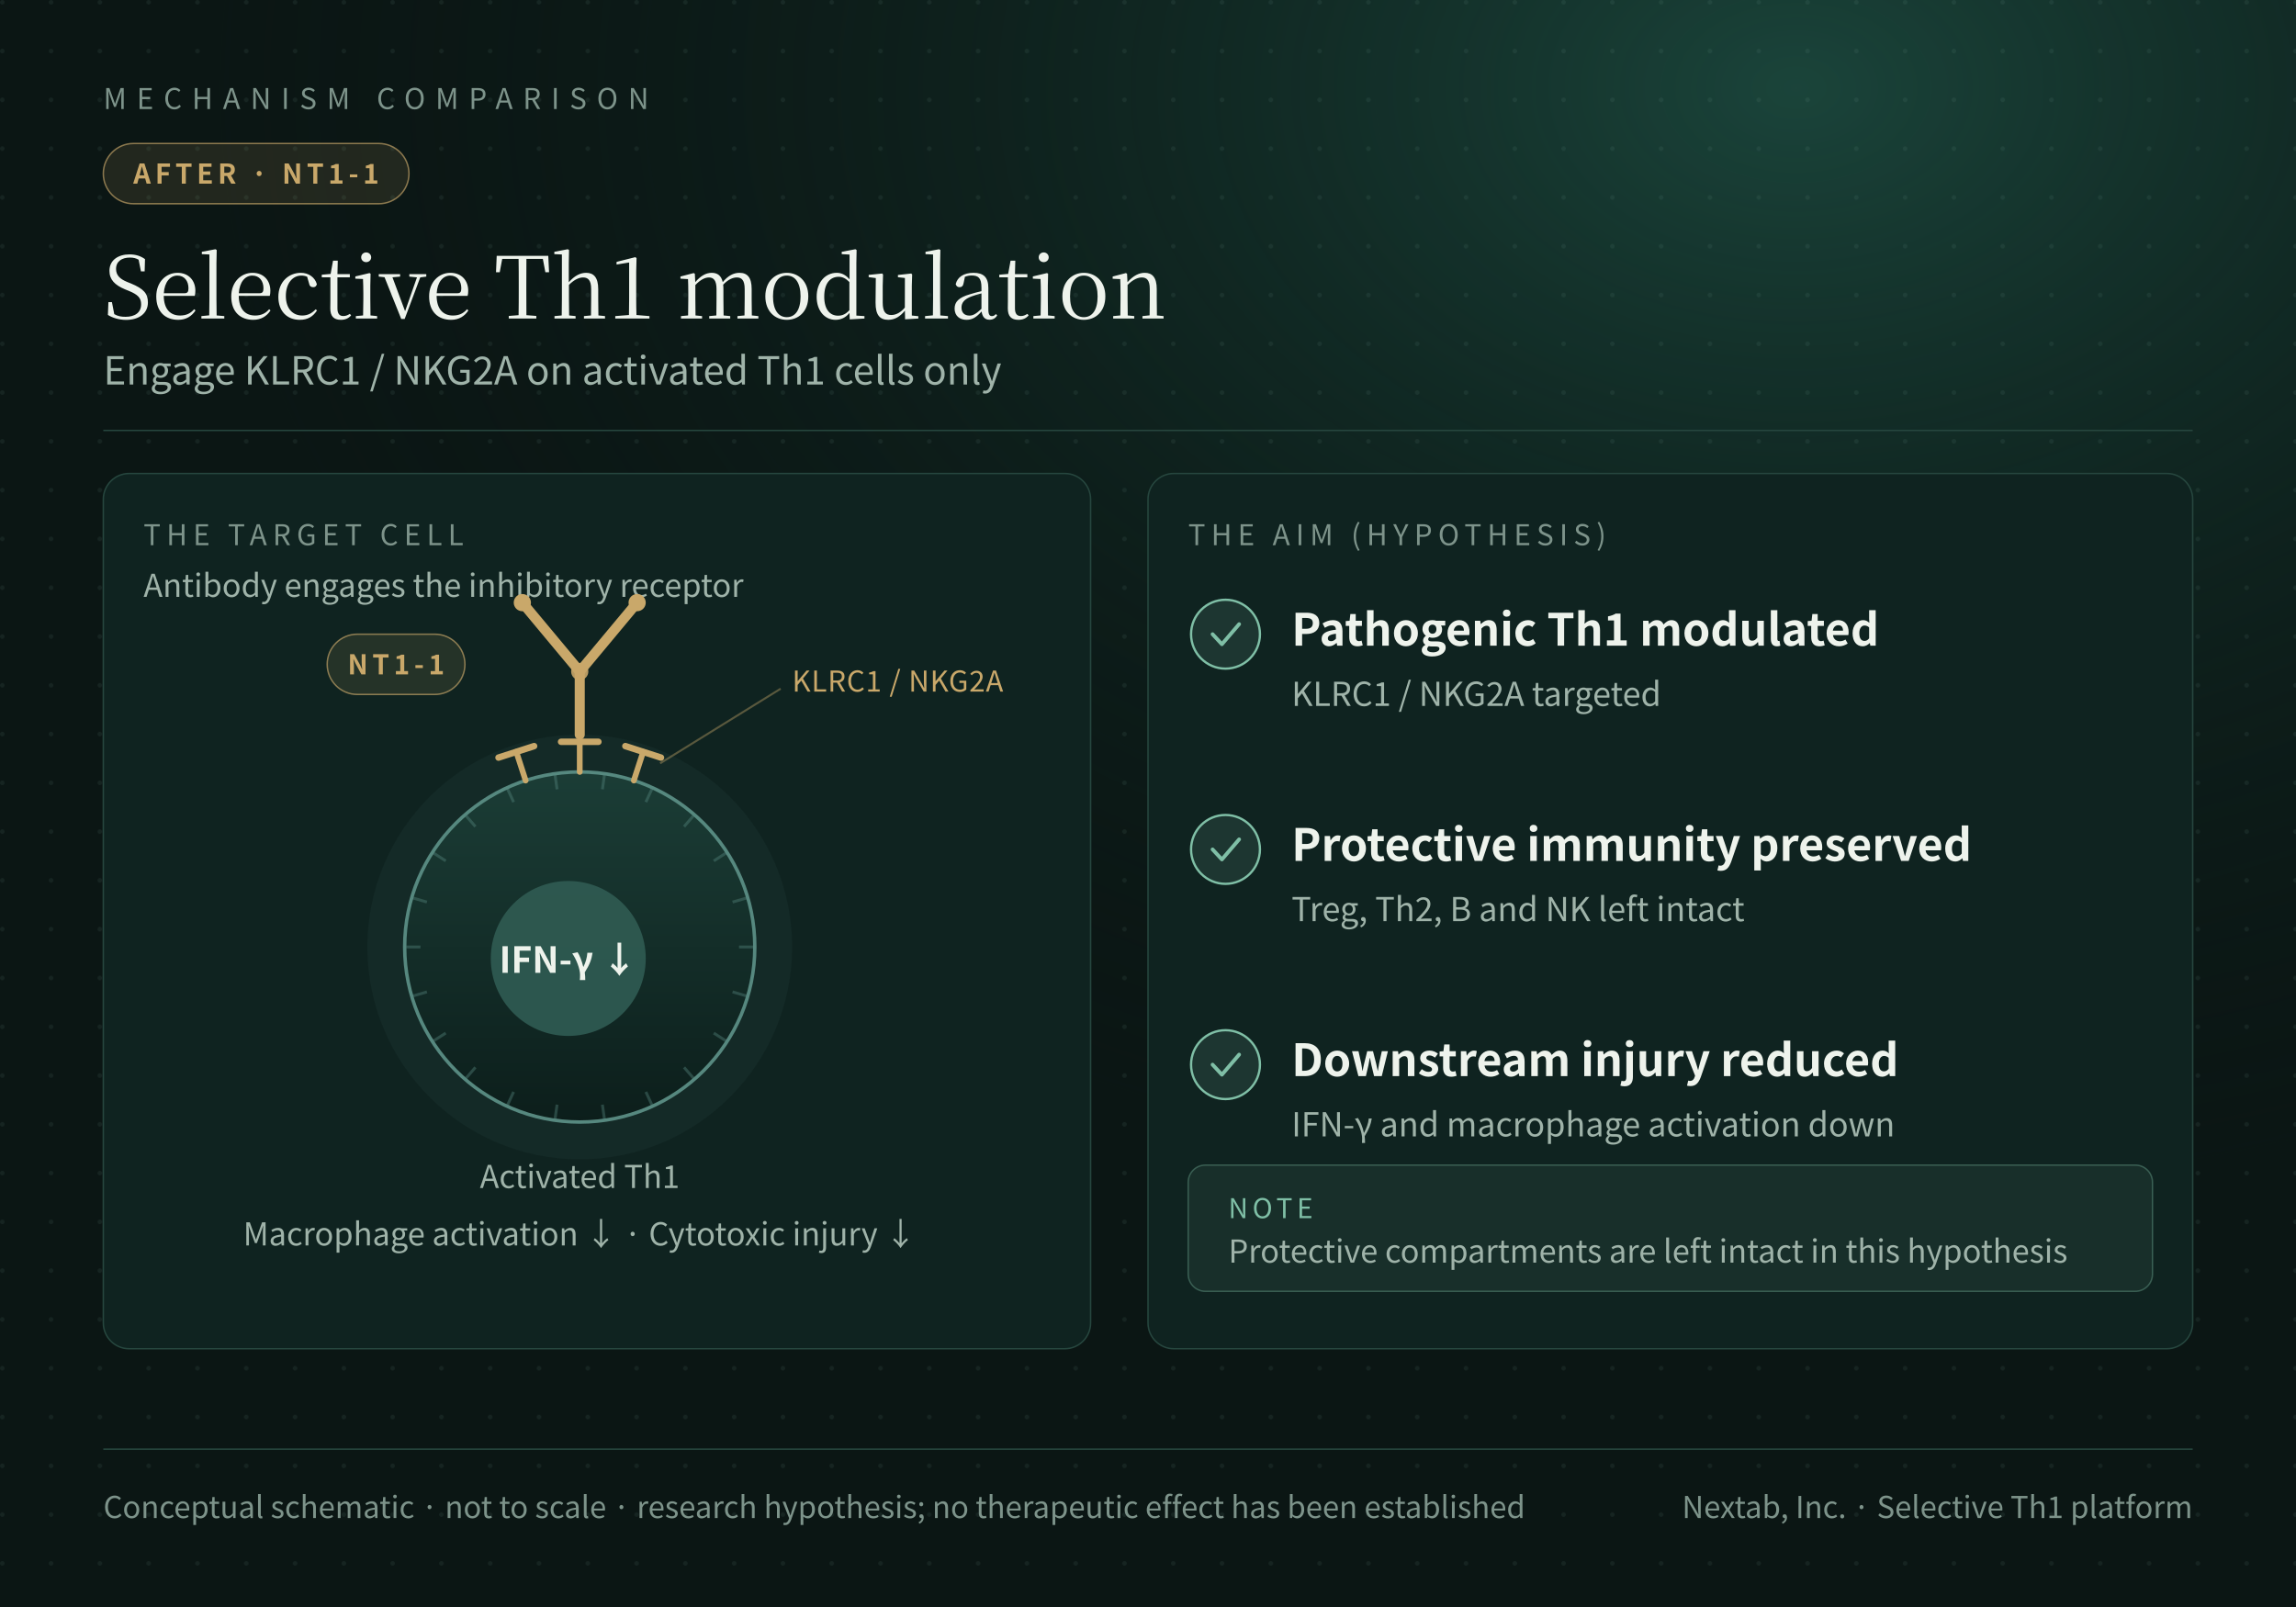
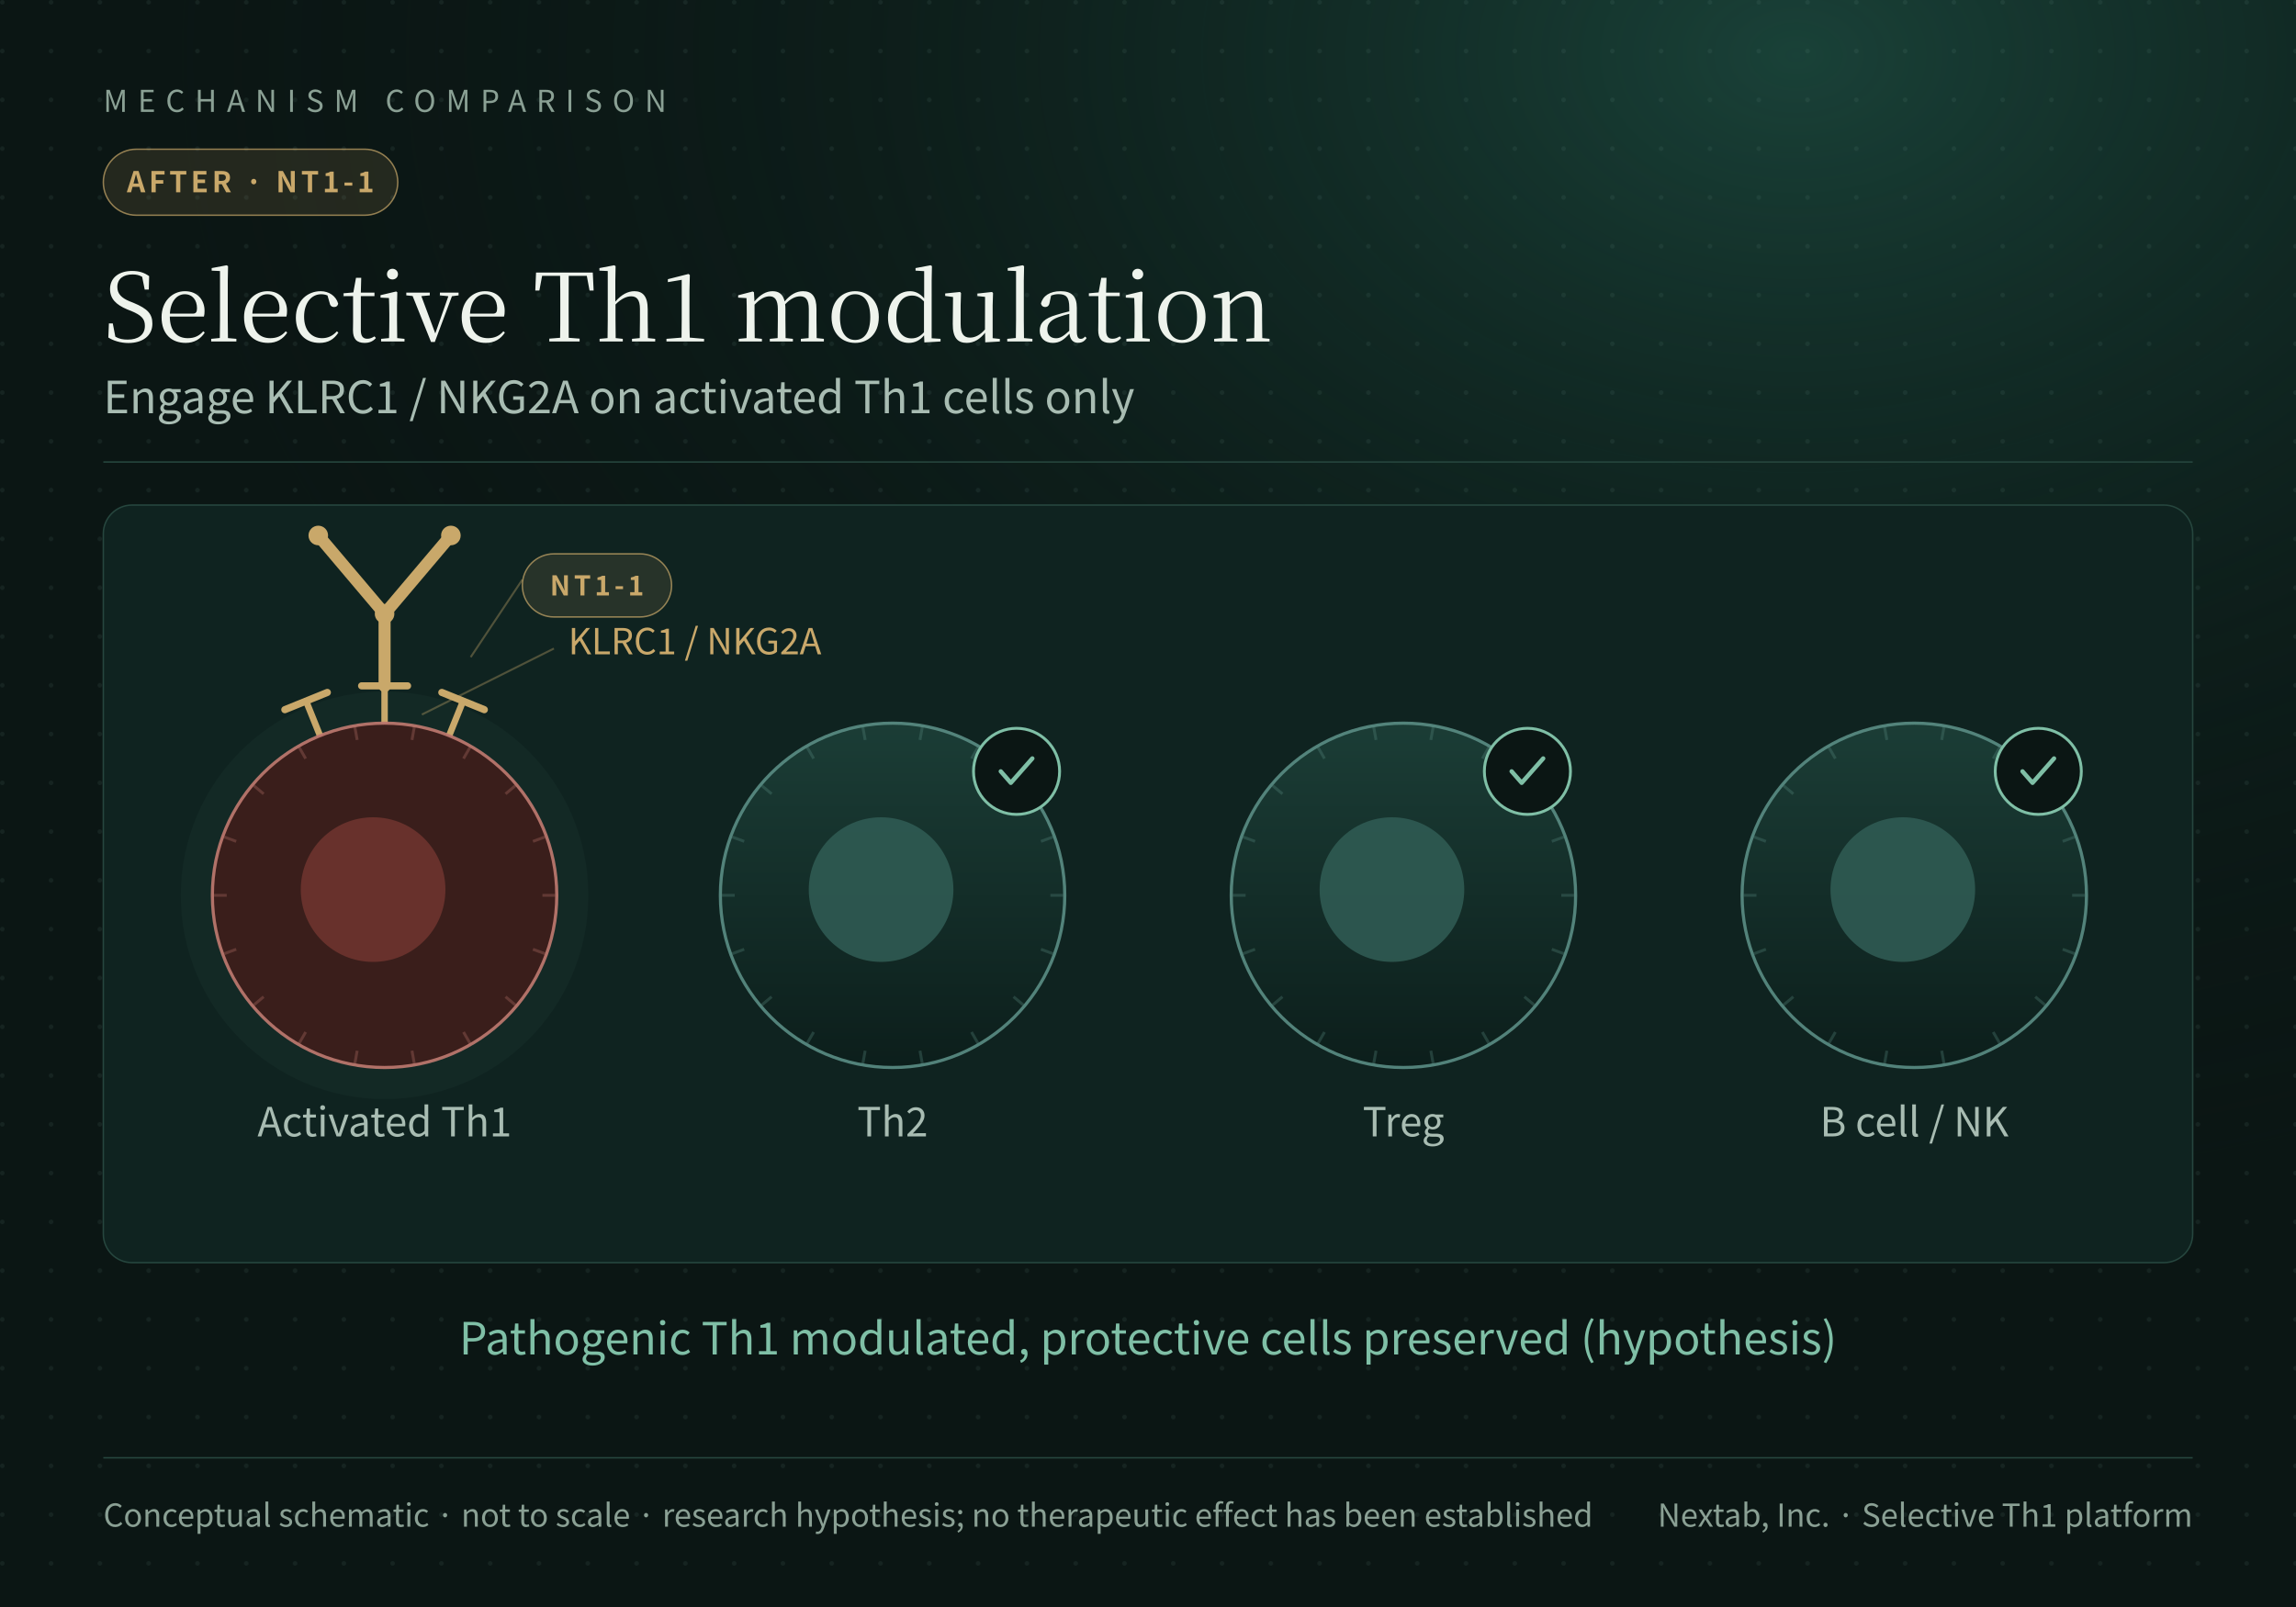
<svg xmlns="http://www.w3.org/2000/svg" width="1600" height="1120" viewBox="0 0 1600 1120">
  <defs>
-     <radialGradient id="glow" cx="78%" cy="6%" r="70%">
-       <stop offset="0%" stop-color="#1d4c41" stop-opacity="0.85" />
-       <stop offset="55%" stop-color="#123029" stop-opacity="0.35" />
+     <radialGradient id="glow" cx="78%" cy="4%" r="72%">
+       <stop offset="0%" stop-color="#1d4c41" stop-opacity="0.8" />
+       <stop offset="55%" stop-color="#123029" stop-opacity="0.3" />
      <stop offset="100%" stop-color="#0b1614" stop-opacity="0" />
    </radialGradient>
    <pattern id="dots" width="34" height="34" patternUnits="userSpaceOnUse">
      <circle cx="1.6" cy="1.6" r="1.6" fill="#8fb4a6" fill-opacity="0.09" />
    </pattern>
    <linearGradient id="cellfill" x1="0" y1="0" x2="0" y2="1">
      <stop offset="0%" stop-color="#1b3d36" />
      <stop offset="100%" stop-color="#0c1e1b" />
    </linearGradient>
  </defs>
  <rect width="1600" height="1120" fill="#0b1614" />
  <rect width="1600" height="1120" fill="url(#glow)" />
  <rect width="1600" height="1120" fill="url(#dots)" />
-   <text x="72" y="76" fill="#7d938a" font-family="'Noto Sans CJK KR','Noto Sans KR','Helvetica Neue',Arial,sans-serif" font-size="20" letter-spacing="7">MECHANISM COMPARISON</text>
-   <rect x="72" y="100" width="213" height="42" rx="21" fill="#c9a86a" fill-opacity="0.12" stroke="#c9a86a" stroke-opacity="0.65" />
-   <text x="178.5" y="128" fill="#c9a86a" font-family="'Noto Sans CJK KR','Noto Sans KR','Helvetica Neue',Arial,sans-serif" font-size="19" font-weight="600" letter-spacing="3" text-anchor="middle">AFTER · NT1-1</text>
-   <text x="72" y="222" fill="#eef3ec" font-family="Georgia,'Noto Serif CJK KR','Noto Serif KR',serif" font-size="60">Selective Th1 modulation</text>
-   <text x="72" y="268" fill="#9fb3a9" font-family="'Noto Sans CJK KR','Noto Sans KR','Helvetica Neue',Arial,sans-serif" font-size="27">Engage KLRC1 / NKG2A on activated Th1 cells only</text>
-   <line x1="72" y1="300" x2="1528" y2="300" stroke="#26463e" stroke-width="1" />
-   <rect x="72" y="330" width="688" height="610" rx="18" fill="#0f2320" stroke="#26463e" />
-   <text x="100" y="380" fill="#7d938a" font-family="'Noto Sans CJK KR','Noto Sans KR','Helvetica Neue',Arial,sans-serif" font-size="20" letter-spacing="4">THE TARGET CELL</text>
-   <text x="100" y="416" fill="#9fb3a9" font-family="'Noto Sans CJK KR','Noto Sans KR','Helvetica Neue',Arial,sans-serif" font-size="22">Antibody engages the inhibitory receptor</text>
-   <circle cx="404" cy="660" r="148" fill="#5a8d84" fill-opacity="0.07" />
-   <circle cx="404" cy="660" r="122" fill="url(#cellfill)" stroke="#5a8d84" stroke-width="2.4" stroke-opacity="0.95" />
-   <line x1="515.0" y1="660.0" x2="525.0" y2="660.0" stroke="#5a8d84" stroke-opacity="0.38" stroke-width="2" />
-   <line x1="510.5" y1="691.3" x2="520.1" y2="694.1" stroke="#5a8d84" stroke-opacity="0.38" stroke-width="2" />
-   <line x1="497.4" y1="720.0" x2="505.8" y2="725.4" stroke="#5a8d84" stroke-opacity="0.38" stroke-width="2" />
-   <line x1="476.7" y1="743.9" x2="483.2" y2="751.4" stroke="#5a8d84" stroke-opacity="0.38" stroke-width="2" />
-   <line x1="450.1" y1="761.0" x2="454.3" y2="770.1" stroke="#5a8d84" stroke-opacity="0.38" stroke-width="2" />
-   <line x1="419.8" y1="769.9" x2="421.2" y2="779.8" stroke="#5a8d84" stroke-opacity="0.38" stroke-width="2" />
-   <line x1="388.2" y1="769.9" x2="386.8" y2="779.8" stroke="#5a8d84" stroke-opacity="0.38" stroke-width="2" />
-   <line x1="357.9" y1="761.0" x2="353.7" y2="770.1" stroke="#5a8d84" stroke-opacity="0.38" stroke-width="2" />
-   <line x1="331.3" y1="743.9" x2="324.8" y2="751.4" stroke="#5a8d84" stroke-opacity="0.38" stroke-width="2" />
-   <line x1="310.6" y1="720.0" x2="302.2" y2="725.4" stroke="#5a8d84" stroke-opacity="0.38" stroke-width="2" />
-   <line x1="297.5" y1="691.3" x2="287.9" y2="694.1" stroke="#5a8d84" stroke-opacity="0.38" stroke-width="2" />
-   <line x1="293.0" y1="660.0" x2="283.0" y2="660.0" stroke="#5a8d84" stroke-opacity="0.38" stroke-width="2" />
-   <line x1="297.5" y1="628.7" x2="287.9" y2="625.9" stroke="#5a8d84" stroke-opacity="0.38" stroke-width="2" />
-   <line x1="310.6" y1="600.0" x2="302.2" y2="594.6" stroke="#5a8d84" stroke-opacity="0.38" stroke-width="2" />
-   <line x1="331.3" y1="576.1" x2="324.8" y2="568.6" stroke="#5a8d84" stroke-opacity="0.38" stroke-width="2" />
-   <line x1="357.9" y1="559.0" x2="353.7" y2="549.9" stroke="#5a8d84" stroke-opacity="0.38" stroke-width="2" />
-   <line x1="388.2" y1="550.1" x2="386.8" y2="540.2" stroke="#5a8d84" stroke-opacity="0.38" stroke-width="2" />
-   <line x1="419.8" y1="550.1" x2="421.2" y2="540.2" stroke="#5a8d84" stroke-opacity="0.38" stroke-width="2" />
-   <line x1="450.1" y1="559.0" x2="454.3" y2="549.9" stroke="#5a8d84" stroke-opacity="0.38" stroke-width="2" />
-   <line x1="476.7" y1="576.1" x2="483.2" y2="568.6" stroke="#5a8d84" stroke-opacity="0.38" stroke-width="2" />
-   <line x1="497.4" y1="600.0" x2="505.8" y2="594.6" stroke="#5a8d84" stroke-opacity="0.38" stroke-width="2" />
-   <line x1="510.5" y1="628.7" x2="520.1" y2="625.9" stroke="#5a8d84" stroke-opacity="0.38" stroke-width="2" />
-   <circle cx="396" cy="668" r="54" fill="#2f5a52" fill-opacity="0.92" />
-   <text x="396" y="678" fill="#eef3ec" font-family="'Noto Sans CJK KR','Noto Sans KR','Helvetica Neue',Arial,sans-serif" font-size="25" font-weight="600" text-anchor="middle">IFN-γ ↓</text>
-   <line x1="366.3" y1="544.0" x2="359.8" y2="524.0" stroke="#c9a86a" stroke-width="4" stroke-linecap="round" />
-   <line x1="347.4" y1="528.0" x2="372.2" y2="520.0" stroke="#c9a86a" stroke-width="4.5" stroke-linecap="round" />
-   <line x1="404.0" y1="538.0" x2="404.0" y2="517.0" stroke="#c9a86a" stroke-width="4" stroke-linecap="round" />
-   <line x1="391.0" y1="517.0" x2="417.0" y2="517.0" stroke="#c9a86a" stroke-width="4.5" stroke-linecap="round" />
-   <line x1="441.7" y1="544.0" x2="448.2" y2="524.0" stroke="#c9a86a" stroke-width="4" stroke-linecap="round" />
-   <line x1="435.8" y1="520.0" x2="460.6" y2="528.0" stroke="#c9a86a" stroke-width="4.5" stroke-linecap="round" />
-   <g stroke="#c9a86a" stroke-width="7.0" stroke-linecap="round" fill="none">
-     <line x1="404" y1="512.0" x2="404" y2="468.0" />
-     <line x1="404" y1="468.0" x2="364.0" y2="420.0" />
-     <line x1="404" y1="468.0" x2="444.0" y2="420.0" />
+   <text x="72" y="78" fill="#8aa094" font-family="'Noto Sans CJK KR','Noto Sans KR','Helvetica Neue',Arial,sans-serif" font-size="21" letter-spacing="7">MECHANISM COMPARISON</text>
+   <rect x="72" y="104" width="205.2" height="46" rx="23.0" fill="#c9a86a" fill-opacity="0.13" stroke="#c9a86a" stroke-opacity="0.7" />
+   <text x="174.6" y="134.0" fill="#c9a86a" font-family="'Noto Sans CJK KR','Noto Sans KR','Helvetica Neue',Arial,sans-serif" font-size="20" font-weight="600" letter-spacing="2.5" text-anchor="middle">AFTER · NT1-1</text>
+   <text x="72" y="238" fill="#eef3ec" font-family="Georgia,'Noto Serif CJK KR','Noto Serif KR',serif" font-size="66">Selective Th1 modulation</text>
+   <text x="72" y="288" fill="#a8bcb2" font-family="'Noto Sans CJK KR','Noto Sans KR','Helvetica Neue',Arial,sans-serif" font-size="31">Engage KLRC1 / NKG2A on activated Th1 cells only</text>
+   <line x1="72" y1="322" x2="1528" y2="322" stroke="#26463e" stroke-width="1" />
+   <rect x="72" y="352" width="1456" height="528" rx="20" fill="#0f2320" stroke="#26463e" />
+   <circle cx="268" cy="624" r="142" fill="#5a8d84" fill-opacity="0.06" />
+   <line x1="223.0" y1="512.7" x2="213.3" y2="488.6" stroke="#c9a86a" stroke-width="4.5" stroke-linecap="round" />
+   <line x1="198.5" y1="494.6" x2="228.1" y2="482.6" stroke="#c9a86a" stroke-width="5" stroke-linecap="round" />
+   <line x1="268.0" y1="504.0" x2="268.0" y2="478.0" stroke="#c9a86a" stroke-width="4.5" stroke-linecap="round" />
+   <line x1="252.0" y1="478.0" x2="284.0" y2="478.0" stroke="#c9a86a" stroke-width="5" stroke-linecap="round" />
+   <line x1="313.0" y1="512.7" x2="322.7" y2="488.6" stroke="#c9a86a" stroke-width="4.5" stroke-linecap="round" />
+   <line x1="307.9" y1="482.6" x2="337.5" y2="494.6" stroke="#c9a86a" stroke-width="5" stroke-linecap="round" />
+   <g stroke="#c9a86a" stroke-width="8.4" stroke-linecap="round" fill="none">
+     <line x1="268" y1="478.2" x2="268" y2="427.8" />
+     <line x1="268" y1="427.8" x2="221.8" y2="373.2" />
+     <line x1="268" y1="427.8" x2="314.2" y2="373.2" />
  </g>
-   <circle cx="364.0" cy="420.0" r="6.0" fill="#c9a86a" />
-   <circle cx="444.0" cy="420.0" r="6.0" fill="#c9a86a" />
-   <circle cx="404" cy="468.0" r="6.0" fill="#c9a86a" fill-opacity="0.9" />
-   <rect x="228" y="442" width="96" height="42" rx="21" fill="#c9a86a" fill-opacity="0.12" stroke="#c9a86a" stroke-opacity="0.65" />
-   <text x="276.0" y="470" fill="#c9a86a" font-family="'Noto Sans CJK KR','Noto Sans KR','Helvetica Neue',Arial,sans-serif" font-size="19" font-weight="600" letter-spacing="3" text-anchor="middle">NT1-1</text>
-   <line x1="460" y1="532" x2="544" y2="480" stroke="#c9a86a" stroke-opacity="0.4" stroke-width="1.4" />
-   <text x="552" y="482" fill="#c9a86a" font-family="'Noto Sans CJK KR','Noto Sans KR','Helvetica Neue',Arial,sans-serif" font-size="20" letter-spacing="0.5">KLRC1 / NKG2A</text>
-   <text x="404" y="828" fill="#9fb3a9" font-family="'Noto Sans CJK KR','Noto Sans KR','Helvetica Neue',Arial,sans-serif" font-size="22" text-anchor="middle">Activated Th1</text>
-   <text x="404" y="868" fill="#9fb3a9" font-family="'Noto Sans CJK KR','Noto Sans KR','Helvetica Neue',Arial,sans-serif" font-size="22" text-anchor="middle">Macrophage activation ↓  ·  Cytotoxic injury ↓</text>
-   <rect x="800" y="330" width="728" height="610" rx="18" fill="#0f2320" stroke="#26463e" />
-   <text x="828" y="380" fill="#7d938a" font-family="'Noto Sans CJK KR','Noto Sans KR','Helvetica Neue',Arial,sans-serif" font-size="20" letter-spacing="4">THE AIM (HYPOTHESIS)</text>
-   <circle cx="854" cy="442" r="24" fill="#7fbfa6" fill-opacity="0.13" stroke="#7fbfa6" stroke-width="1.6" />
-   <path d="M845 442 l6.5 7 l12 -14" fill="none" stroke="#7fbfa6" stroke-width="2.6" stroke-linecap="round" stroke-linejoin="round" />
-   <text x="900" y="450" fill="#eef3ec" font-family="'Noto Sans CJK KR','Noto Sans KR','Helvetica Neue',Arial,sans-serif" font-size="31" font-weight="600">Pathogenic Th1 modulated</text>
-   <text x="900" y="492" fill="#9fb3a9" font-family="'Noto Sans CJK KR','Noto Sans KR','Helvetica Neue',Arial,sans-serif" font-size="23">KLRC1 / NKG2A targeted</text>
-   <circle cx="854" cy="592" r="24" fill="#7fbfa6" fill-opacity="0.13" stroke="#7fbfa6" stroke-width="1.6" />
-   <path d="M845 592 l6.5 7 l12 -14" fill="none" stroke="#7fbfa6" stroke-width="2.6" stroke-linecap="round" stroke-linejoin="round" />
-   <text x="900" y="600" fill="#eef3ec" font-family="'Noto Sans CJK KR','Noto Sans KR','Helvetica Neue',Arial,sans-serif" font-size="31" font-weight="600">Protective immunity preserved</text>
-   <text x="900" y="642" fill="#9fb3a9" font-family="'Noto Sans CJK KR','Noto Sans KR','Helvetica Neue',Arial,sans-serif" font-size="23">Treg, Th2, B and NK left intact</text>
-   <circle cx="854" cy="742" r="24" fill="#7fbfa6" fill-opacity="0.13" stroke="#7fbfa6" stroke-width="1.6" />
-   <path d="M845 742 l6.5 7 l12 -14" fill="none" stroke="#7fbfa6" stroke-width="2.6" stroke-linecap="round" stroke-linejoin="round" />
-   <text x="900" y="750" fill="#eef3ec" font-family="'Noto Sans CJK KR','Noto Sans KR','Helvetica Neue',Arial,sans-serif" font-size="31" font-weight="600">Downstream injury reduced</text>
-   <text x="900" y="792" fill="#9fb3a9" font-family="'Noto Sans CJK KR','Noto Sans KR','Helvetica Neue',Arial,sans-serif" font-size="23">IFN-γ and macrophage activation down</text>
-   <rect x="828" y="812" width="672" height="88" rx="12" fill="#7fbfa6" fill-opacity="0.08" stroke="#7fbfa6" stroke-opacity="0.35" />
-   <text x="856" y="849" fill="#7fbfa6" font-family="'Noto Sans CJK KR','Noto Sans KR','Helvetica Neue',Arial,sans-serif" font-size="19" letter-spacing="3">NOTE</text>
-   <text x="856" y="880" fill="#9fb3a9" font-family="'Noto Sans CJK KR','Noto Sans KR','Helvetica Neue',Arial,sans-serif" font-size="22">Protective compartments are left intact in this hypothesis</text>
-   <line x1="72" y1="1010" x2="1528" y2="1010" stroke="#26463e" stroke-width="1" />
-   <text x="72" y="1058" fill="#7d938a" font-family="'Noto Sans CJK KR','Noto Sans KR','Helvetica Neue',Arial,sans-serif" font-size="21">Conceptual schematic · not to scale · research hypothesis; no therapeutic effect has been established</text>
-   <text x="1528" y="1058" fill="#7d938a" font-family="'Noto Sans CJK KR','Noto Sans KR','Helvetica Neue',Arial,sans-serif" font-size="21" text-anchor="end">Nextab, Inc. · Selective Th1 platform</text>
+   <circle cx="221.8" cy="373.2" r="6.825" fill="#c9a86a" />
+   <circle cx="314.2" cy="373.2" r="6.825" fill="#c9a86a" />
+   <circle cx="268" cy="427.8" r="6.825" fill="#c9a86a" />
+   <rect x="364" y="386" width="104" height="44" rx="22.0" fill="#c9a86a" fill-opacity="0.13" stroke="#c9a86a" stroke-opacity="0.7" />
+   <text x="416.0" y="415.0" fill="#c9a86a" font-family="'Noto Sans CJK KR','Noto Sans KR','Helvetica Neue',Arial,sans-serif" font-size="19" font-weight="600" letter-spacing="2.5" text-anchor="middle">NT1-1</text>
+   <line x1="364" y1="404" x2="328" y2="458" stroke="#c9a86a" stroke-opacity="0.35" stroke-width="1.4" />
+   <line x1="294" y1="498" x2="386" y2="452" stroke="#c9a86a" stroke-opacity="0.35" stroke-width="1.4" />
+   <text x="396" y="456" fill="#c9a86a" font-family="'Noto Sans CJK KR','Noto Sans KR','Helvetica Neue',Arial,sans-serif" font-size="25">KLRC1 / NKG2A</text>
+   <circle cx="268" cy="624" r="120" fill="#3a1e1b" stroke="#c07a70" stroke-width="2.2" stroke-opacity="0.9" />
+   <line x1="378.0" y1="624.0" x2="387.0" y2="624.0" stroke="#c07a70" stroke-opacity="0.3" stroke-width="2" />
+   <line x1="371.4" y1="661.6" x2="379.8" y2="664.7" stroke="#c07a70" stroke-opacity="0.3" stroke-width="2" />
+   <line x1="352.3" y1="694.7" x2="359.2" y2="700.5" stroke="#c07a70" stroke-opacity="0.3" stroke-width="2" />
+   <line x1="323.0" y1="719.3" x2="327.5" y2="727.1" stroke="#c07a70" stroke-opacity="0.3" stroke-width="2" />
+   <line x1="287.1" y1="732.3" x2="288.7" y2="741.2" stroke="#c07a70" stroke-opacity="0.3" stroke-width="2" />
+   <line x1="248.9" y1="732.3" x2="247.3" y2="741.2" stroke="#c07a70" stroke-opacity="0.3" stroke-width="2" />
+   <line x1="213.0" y1="719.3" x2="208.5" y2="727.1" stroke="#c07a70" stroke-opacity="0.3" stroke-width="2" />
+   <line x1="183.7" y1="694.7" x2="176.8" y2="700.5" stroke="#c07a70" stroke-opacity="0.3" stroke-width="2" />
+   <line x1="164.6" y1="661.6" x2="156.2" y2="664.7" stroke="#c07a70" stroke-opacity="0.3" stroke-width="2" />
+   <line x1="158.0" y1="624.0" x2="149.0" y2="624.0" stroke="#c07a70" stroke-opacity="0.3" stroke-width="2" />
+   <line x1="164.6" y1="586.4" x2="156.2" y2="583.3" stroke="#c07a70" stroke-opacity="0.3" stroke-width="2" />
+   <line x1="183.7" y1="553.3" x2="176.8" y2="547.5" stroke="#c07a70" stroke-opacity="0.3" stroke-width="2" />
+   <line x1="213.0" y1="528.7" x2="208.5" y2="520.9" stroke="#c07a70" stroke-opacity="0.3" stroke-width="2" />
+   <line x1="248.9" y1="515.7" x2="247.3" y2="506.8" stroke="#c07a70" stroke-opacity="0.3" stroke-width="2" />
+   <line x1="287.1" y1="515.7" x2="288.7" y2="506.8" stroke="#c07a70" stroke-opacity="0.3" stroke-width="2" />
+   <line x1="323.0" y1="528.7" x2="327.5" y2="520.9" stroke="#c07a70" stroke-opacity="0.3" stroke-width="2" />
+   <line x1="352.3" y1="553.3" x2="359.2" y2="547.5" stroke="#c07a70" stroke-opacity="0.3" stroke-width="2" />
+   <line x1="371.4" y1="586.4" x2="379.8" y2="583.3" stroke="#c07a70" stroke-opacity="0.3" stroke-width="2" />
+   <circle cx="260" cy="620" r="50.4" fill="#6d332e" fill-opacity="0.9" />
+   <text x="268" y="792" fill="#a8bcb2" font-family="'Noto Sans CJK KR','Noto Sans KR','Helvetica Neue',Arial,sans-serif" font-size="28" text-anchor="middle">Activated Th1</text>
+   <circle cx="622" cy="624" r="120" fill="url(#cellfill)" stroke="#5a8d84" stroke-width="2.2" stroke-opacity="0.9" />
+   <line x1="732.0" y1="624.0" x2="741.0" y2="624.0" stroke="#5a8d84" stroke-opacity="0.3" stroke-width="2" />
+   <line x1="725.4" y1="661.6" x2="733.8" y2="664.7" stroke="#5a8d84" stroke-opacity="0.3" stroke-width="2" />
+   <line x1="706.3" y1="694.7" x2="713.2" y2="700.5" stroke="#5a8d84" stroke-opacity="0.3" stroke-width="2" />
+   <line x1="677.0" y1="719.3" x2="681.5" y2="727.1" stroke="#5a8d84" stroke-opacity="0.3" stroke-width="2" />
+   <line x1="641.1" y1="732.3" x2="642.7" y2="741.2" stroke="#5a8d84" stroke-opacity="0.3" stroke-width="2" />
+   <line x1="602.9" y1="732.3" x2="601.3" y2="741.2" stroke="#5a8d84" stroke-opacity="0.3" stroke-width="2" />
+   <line x1="567.0" y1="719.3" x2="562.5" y2="727.1" stroke="#5a8d84" stroke-opacity="0.3" stroke-width="2" />
+   <line x1="537.7" y1="694.7" x2="530.8" y2="700.5" stroke="#5a8d84" stroke-opacity="0.3" stroke-width="2" />
+   <line x1="518.6" y1="661.6" x2="510.2" y2="664.7" stroke="#5a8d84" stroke-opacity="0.3" stroke-width="2" />
+   <line x1="512.0" y1="624.0" x2="503.0" y2="624.0" stroke="#5a8d84" stroke-opacity="0.3" stroke-width="2" />
+   <line x1="518.6" y1="586.4" x2="510.2" y2="583.3" stroke="#5a8d84" stroke-opacity="0.3" stroke-width="2" />
+   <line x1="537.7" y1="553.3" x2="530.8" y2="547.5" stroke="#5a8d84" stroke-opacity="0.3" stroke-width="2" />
+   <line x1="567.0" y1="528.7" x2="562.5" y2="520.9" stroke="#5a8d84" stroke-opacity="0.3" stroke-width="2" />
+   <line x1="602.9" y1="515.7" x2="601.3" y2="506.8" stroke="#5a8d84" stroke-opacity="0.3" stroke-width="2" />
+   <line x1="641.1" y1="515.7" x2="642.7" y2="506.8" stroke="#5a8d84" stroke-opacity="0.3" stroke-width="2" />
+   <line x1="677.0" y1="528.7" x2="681.5" y2="520.9" stroke="#5a8d84" stroke-opacity="0.3" stroke-width="2" />
+   <line x1="706.3" y1="553.3" x2="713.2" y2="547.5" stroke="#5a8d84" stroke-opacity="0.3" stroke-width="2" />
+   <line x1="725.4" y1="586.4" x2="733.8" y2="583.3" stroke="#5a8d84" stroke-opacity="0.3" stroke-width="2" />
+   <circle cx="614" cy="620" r="50.4" fill="#2f5a52" fill-opacity="0.9" />
+   <text x="622" y="792" fill="#a8bcb2" font-family="'Noto Sans CJK KR','Noto Sans KR','Helvetica Neue',Arial,sans-serif" font-size="28" text-anchor="middle">Th2</text>
+   <circle cx="708.4" cy="537.6" r="30" fill="#0b1614" stroke="#7fbfa6" stroke-width="2" />
+   <path d="M697.4 537.6 l7 8 l15 -17" fill="none" stroke="#7fbfa6" stroke-width="3" stroke-linecap="round" stroke-linejoin="round" />
+   <circle cx="978" cy="624" r="120" fill="url(#cellfill)" stroke="#5a8d84" stroke-width="2.2" stroke-opacity="0.9" />
+   <line x1="1088.0" y1="624.0" x2="1097.0" y2="624.0" stroke="#5a8d84" stroke-opacity="0.3" stroke-width="2" />
+   <line x1="1081.4" y1="661.6" x2="1089.8" y2="664.7" stroke="#5a8d84" stroke-opacity="0.3" stroke-width="2" />
+   <line x1="1062.3" y1="694.7" x2="1069.2" y2="700.5" stroke="#5a8d84" stroke-opacity="0.3" stroke-width="2" />
+   <line x1="1033.0" y1="719.3" x2="1037.5" y2="727.1" stroke="#5a8d84" stroke-opacity="0.3" stroke-width="2" />
+   <line x1="997.1" y1="732.3" x2="998.7" y2="741.2" stroke="#5a8d84" stroke-opacity="0.3" stroke-width="2" />
+   <line x1="958.9" y1="732.3" x2="957.3" y2="741.2" stroke="#5a8d84" stroke-opacity="0.3" stroke-width="2" />
+   <line x1="923.0" y1="719.3" x2="918.5" y2="727.1" stroke="#5a8d84" stroke-opacity="0.3" stroke-width="2" />
+   <line x1="893.7" y1="694.7" x2="886.8" y2="700.5" stroke="#5a8d84" stroke-opacity="0.3" stroke-width="2" />
+   <line x1="874.6" y1="661.6" x2="866.2" y2="664.7" stroke="#5a8d84" stroke-opacity="0.3" stroke-width="2" />
+   <line x1="868.0" y1="624.0" x2="859.0" y2="624.0" stroke="#5a8d84" stroke-opacity="0.3" stroke-width="2" />
+   <line x1="874.6" y1="586.4" x2="866.2" y2="583.3" stroke="#5a8d84" stroke-opacity="0.3" stroke-width="2" />
+   <line x1="893.7" y1="553.3" x2="886.8" y2="547.5" stroke="#5a8d84" stroke-opacity="0.3" stroke-width="2" />
+   <line x1="923.0" y1="528.7" x2="918.5" y2="520.9" stroke="#5a8d84" stroke-opacity="0.3" stroke-width="2" />
+   <line x1="958.9" y1="515.7" x2="957.3" y2="506.8" stroke="#5a8d84" stroke-opacity="0.3" stroke-width="2" />
+   <line x1="997.1" y1="515.7" x2="998.7" y2="506.8" stroke="#5a8d84" stroke-opacity="0.3" stroke-width="2" />
+   <line x1="1033.0" y1="528.7" x2="1037.5" y2="520.9" stroke="#5a8d84" stroke-opacity="0.3" stroke-width="2" />
+   <line x1="1062.3" y1="553.3" x2="1069.2" y2="547.5" stroke="#5a8d84" stroke-opacity="0.3" stroke-width="2" />
+   <line x1="1081.4" y1="586.4" x2="1089.8" y2="583.3" stroke="#5a8d84" stroke-opacity="0.3" stroke-width="2" />
+   <circle cx="970" cy="620" r="50.4" fill="#2f5a52" fill-opacity="0.9" />
+   <text x="978" y="792" fill="#a8bcb2" font-family="'Noto Sans CJK KR','Noto Sans KR','Helvetica Neue',Arial,sans-serif" font-size="28" text-anchor="middle">Treg</text>
+   <circle cx="1064.4" cy="537.6" r="30" fill="#0b1614" stroke="#7fbfa6" stroke-width="2" />
+   <path d="M1053.4 537.6 l7 8 l15 -17" fill="none" stroke="#7fbfa6" stroke-width="3" stroke-linecap="round" stroke-linejoin="round" />
+   <circle cx="1334" cy="624" r="120" fill="url(#cellfill)" stroke="#5a8d84" stroke-width="2.2" stroke-opacity="0.9" />
+   <line x1="1444.0" y1="624.0" x2="1453.0" y2="624.0" stroke="#5a8d84" stroke-opacity="0.3" stroke-width="2" />
+   <line x1="1437.4" y1="661.6" x2="1445.8" y2="664.7" stroke="#5a8d84" stroke-opacity="0.3" stroke-width="2" />
+   <line x1="1418.3" y1="694.7" x2="1425.2" y2="700.5" stroke="#5a8d84" stroke-opacity="0.3" stroke-width="2" />
+   <line x1="1389.0" y1="719.3" x2="1393.5" y2="727.1" stroke="#5a8d84" stroke-opacity="0.3" stroke-width="2" />
+   <line x1="1353.1" y1="732.3" x2="1354.7" y2="741.2" stroke="#5a8d84" stroke-opacity="0.3" stroke-width="2" />
+   <line x1="1314.9" y1="732.3" x2="1313.3" y2="741.2" stroke="#5a8d84" stroke-opacity="0.3" stroke-width="2" />
+   <line x1="1279.0" y1="719.3" x2="1274.5" y2="727.1" stroke="#5a8d84" stroke-opacity="0.3" stroke-width="2" />
+   <line x1="1249.7" y1="694.7" x2="1242.8" y2="700.5" stroke="#5a8d84" stroke-opacity="0.3" stroke-width="2" />
+   <line x1="1230.6" y1="661.6" x2="1222.2" y2="664.7" stroke="#5a8d84" stroke-opacity="0.3" stroke-width="2" />
+   <line x1="1224.0" y1="624.0" x2="1215.0" y2="624.0" stroke="#5a8d84" stroke-opacity="0.3" stroke-width="2" />
+   <line x1="1230.6" y1="586.4" x2="1222.2" y2="583.3" stroke="#5a8d84" stroke-opacity="0.3" stroke-width="2" />
+   <line x1="1249.7" y1="553.3" x2="1242.8" y2="547.5" stroke="#5a8d84" stroke-opacity="0.3" stroke-width="2" />
+   <line x1="1279.0" y1="528.7" x2="1274.5" y2="520.9" stroke="#5a8d84" stroke-opacity="0.3" stroke-width="2" />
+   <line x1="1314.9" y1="515.7" x2="1313.3" y2="506.8" stroke="#5a8d84" stroke-opacity="0.3" stroke-width="2" />
+   <line x1="1353.1" y1="515.7" x2="1354.7" y2="506.8" stroke="#5a8d84" stroke-opacity="0.3" stroke-width="2" />
+   <line x1="1389.0" y1="528.7" x2="1393.5" y2="520.9" stroke="#5a8d84" stroke-opacity="0.3" stroke-width="2" />
+   <line x1="1418.3" y1="553.3" x2="1425.2" y2="547.5" stroke="#5a8d84" stroke-opacity="0.3" stroke-width="2" />
+   <line x1="1437.4" y1="586.4" x2="1445.8" y2="583.3" stroke="#5a8d84" stroke-opacity="0.3" stroke-width="2" />
+   <circle cx="1326" cy="620" r="50.4" fill="#2f5a52" fill-opacity="0.9" />
+   <text x="1334" y="792" fill="#a8bcb2" font-family="'Noto Sans CJK KR','Noto Sans KR','Helvetica Neue',Arial,sans-serif" font-size="28" text-anchor="middle">B cell / NK</text>
+   <circle cx="1420.4" cy="537.6" r="30" fill="#0b1614" stroke="#7fbfa6" stroke-width="2" />
+   <path d="M1409.4 537.6 l7 8 l15 -17" fill="none" stroke="#7fbfa6" stroke-width="3" stroke-linecap="round" stroke-linejoin="round" />
+   <text x="800" y="944" fill="#7fbfa6" font-family="'Noto Sans CJK KR','Noto Sans KR','Helvetica Neue',Arial,sans-serif" font-size="31" text-anchor="middle">Pathogenic Th1 modulated, protective cells preserved (hypothesis)</text>
+   <line x1="72" y1="1016" x2="1528" y2="1016" stroke="#26463e" stroke-width="1" />
+   <text x="72" y="1064" fill="#8aa094" font-family="'Noto Sans CJK KR','Noto Sans KR','Helvetica Neue',Arial,sans-serif" font-size="22">Conceptual schematic · not to scale · research hypothesis; no therapeutic effect has been established</text>
+   <text x="1528" y="1064" fill="#8aa094" font-family="'Noto Sans CJK KR','Noto Sans KR','Helvetica Neue',Arial,sans-serif" font-size="22" text-anchor="end">Nextab, Inc. · Selective Th1 platform</text>
</svg>
